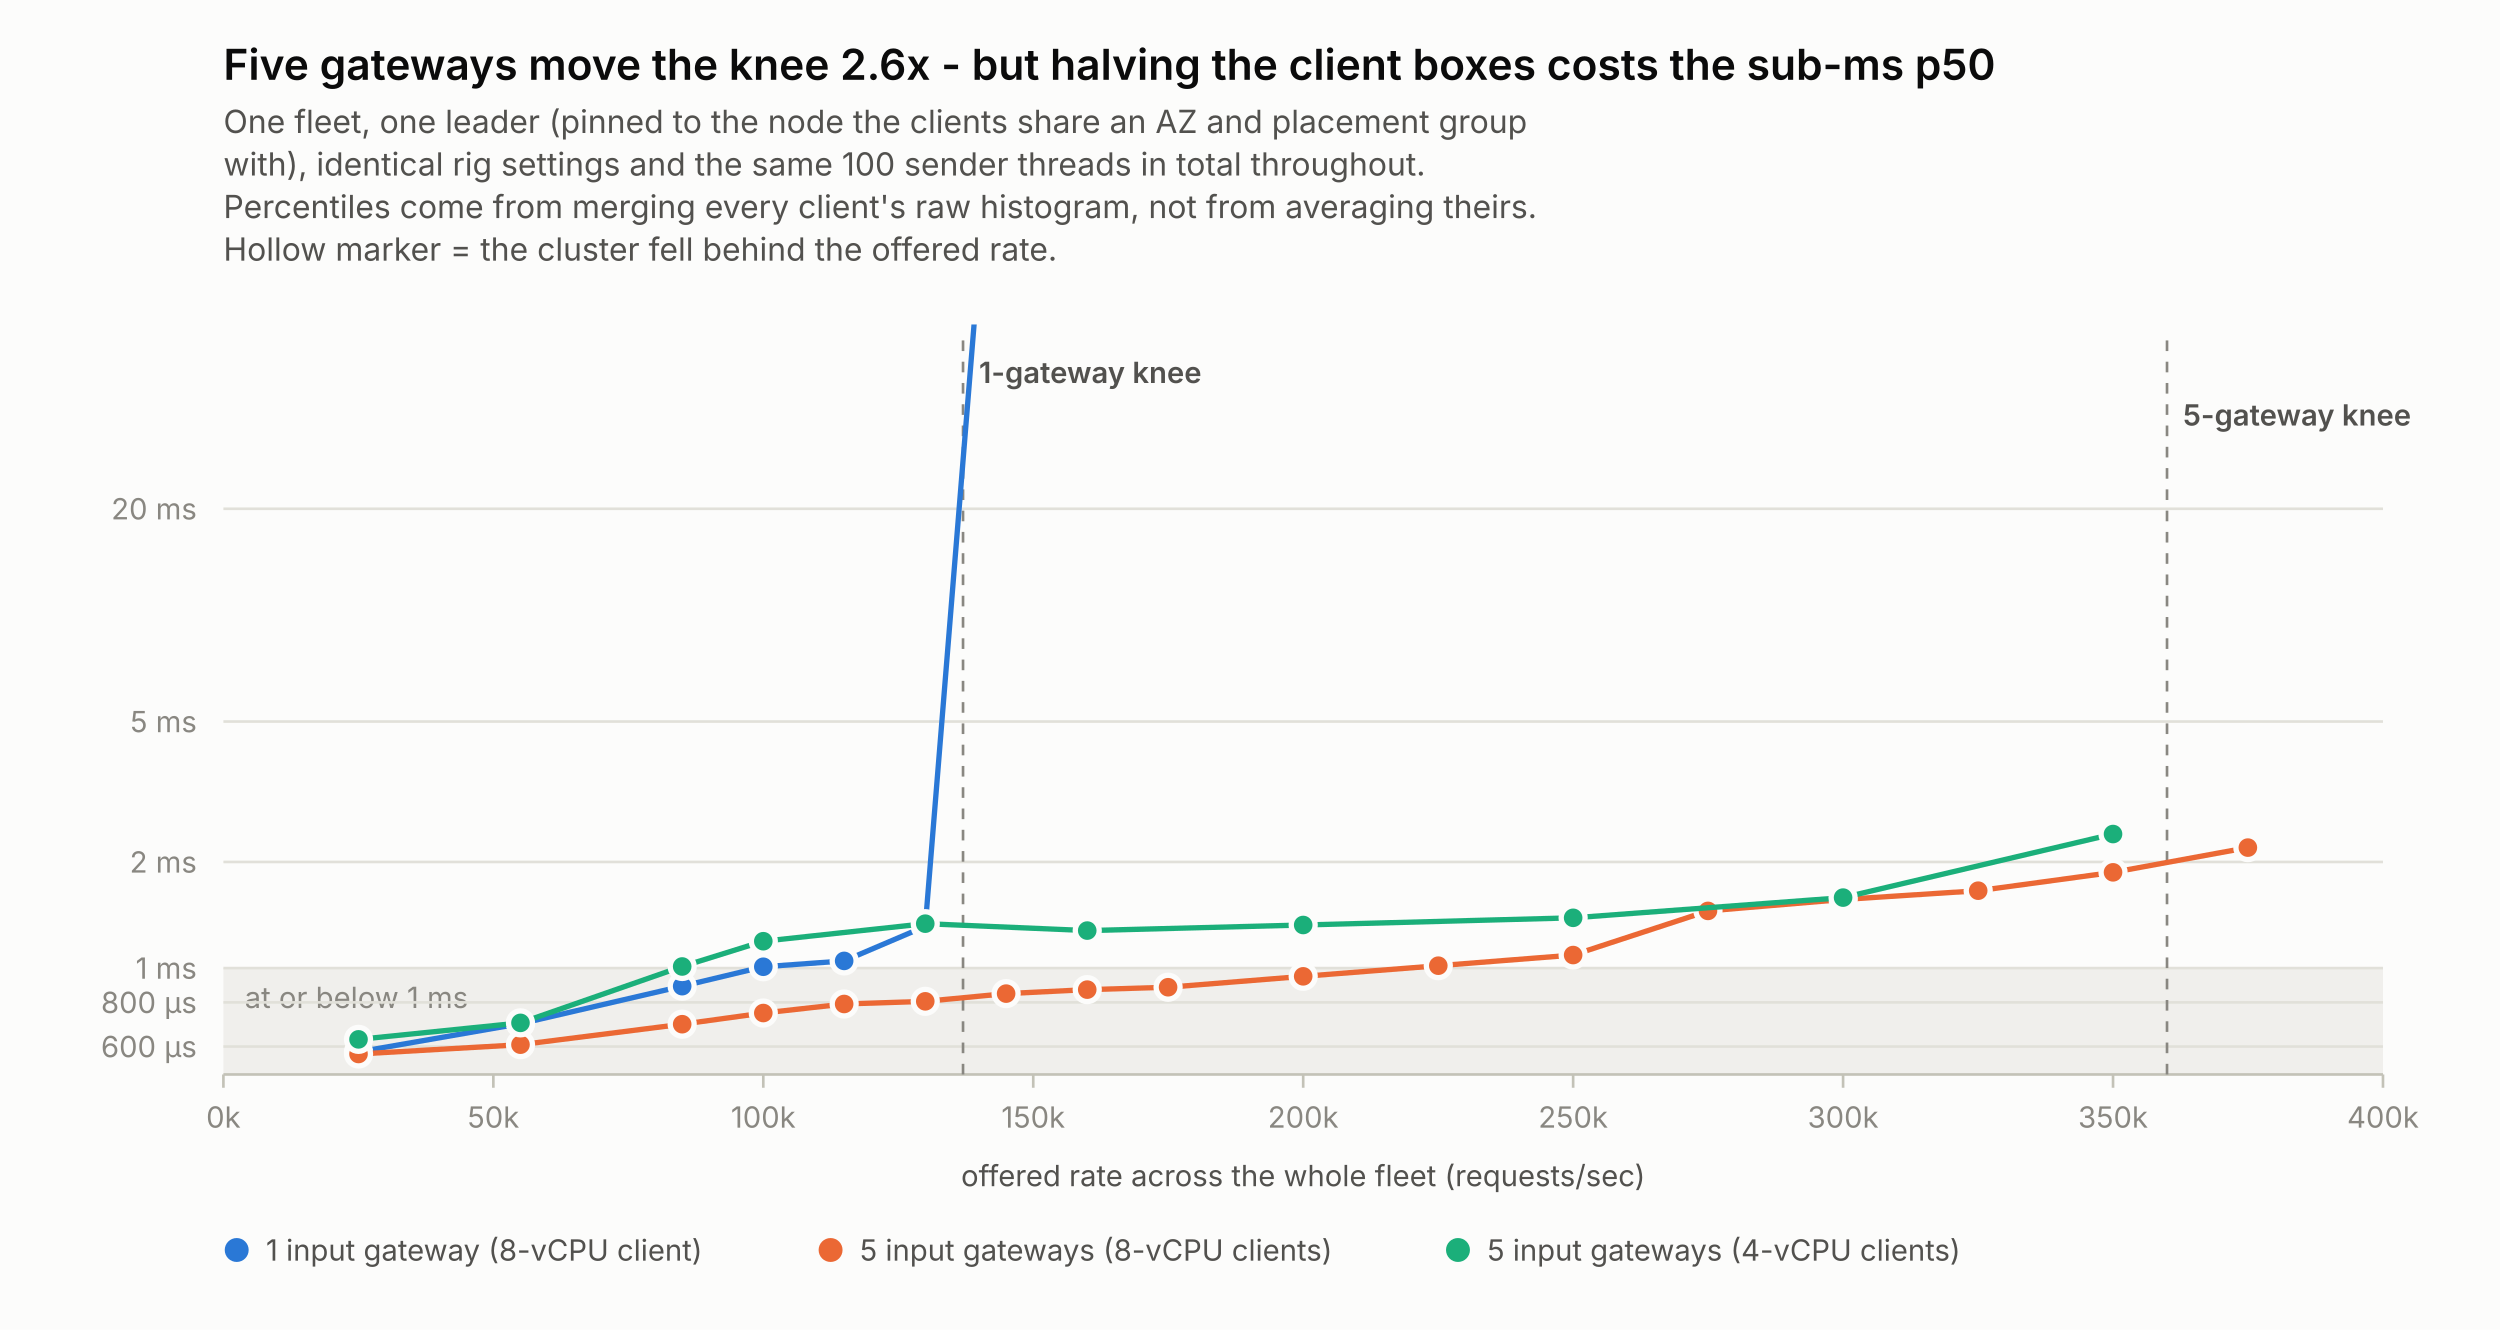
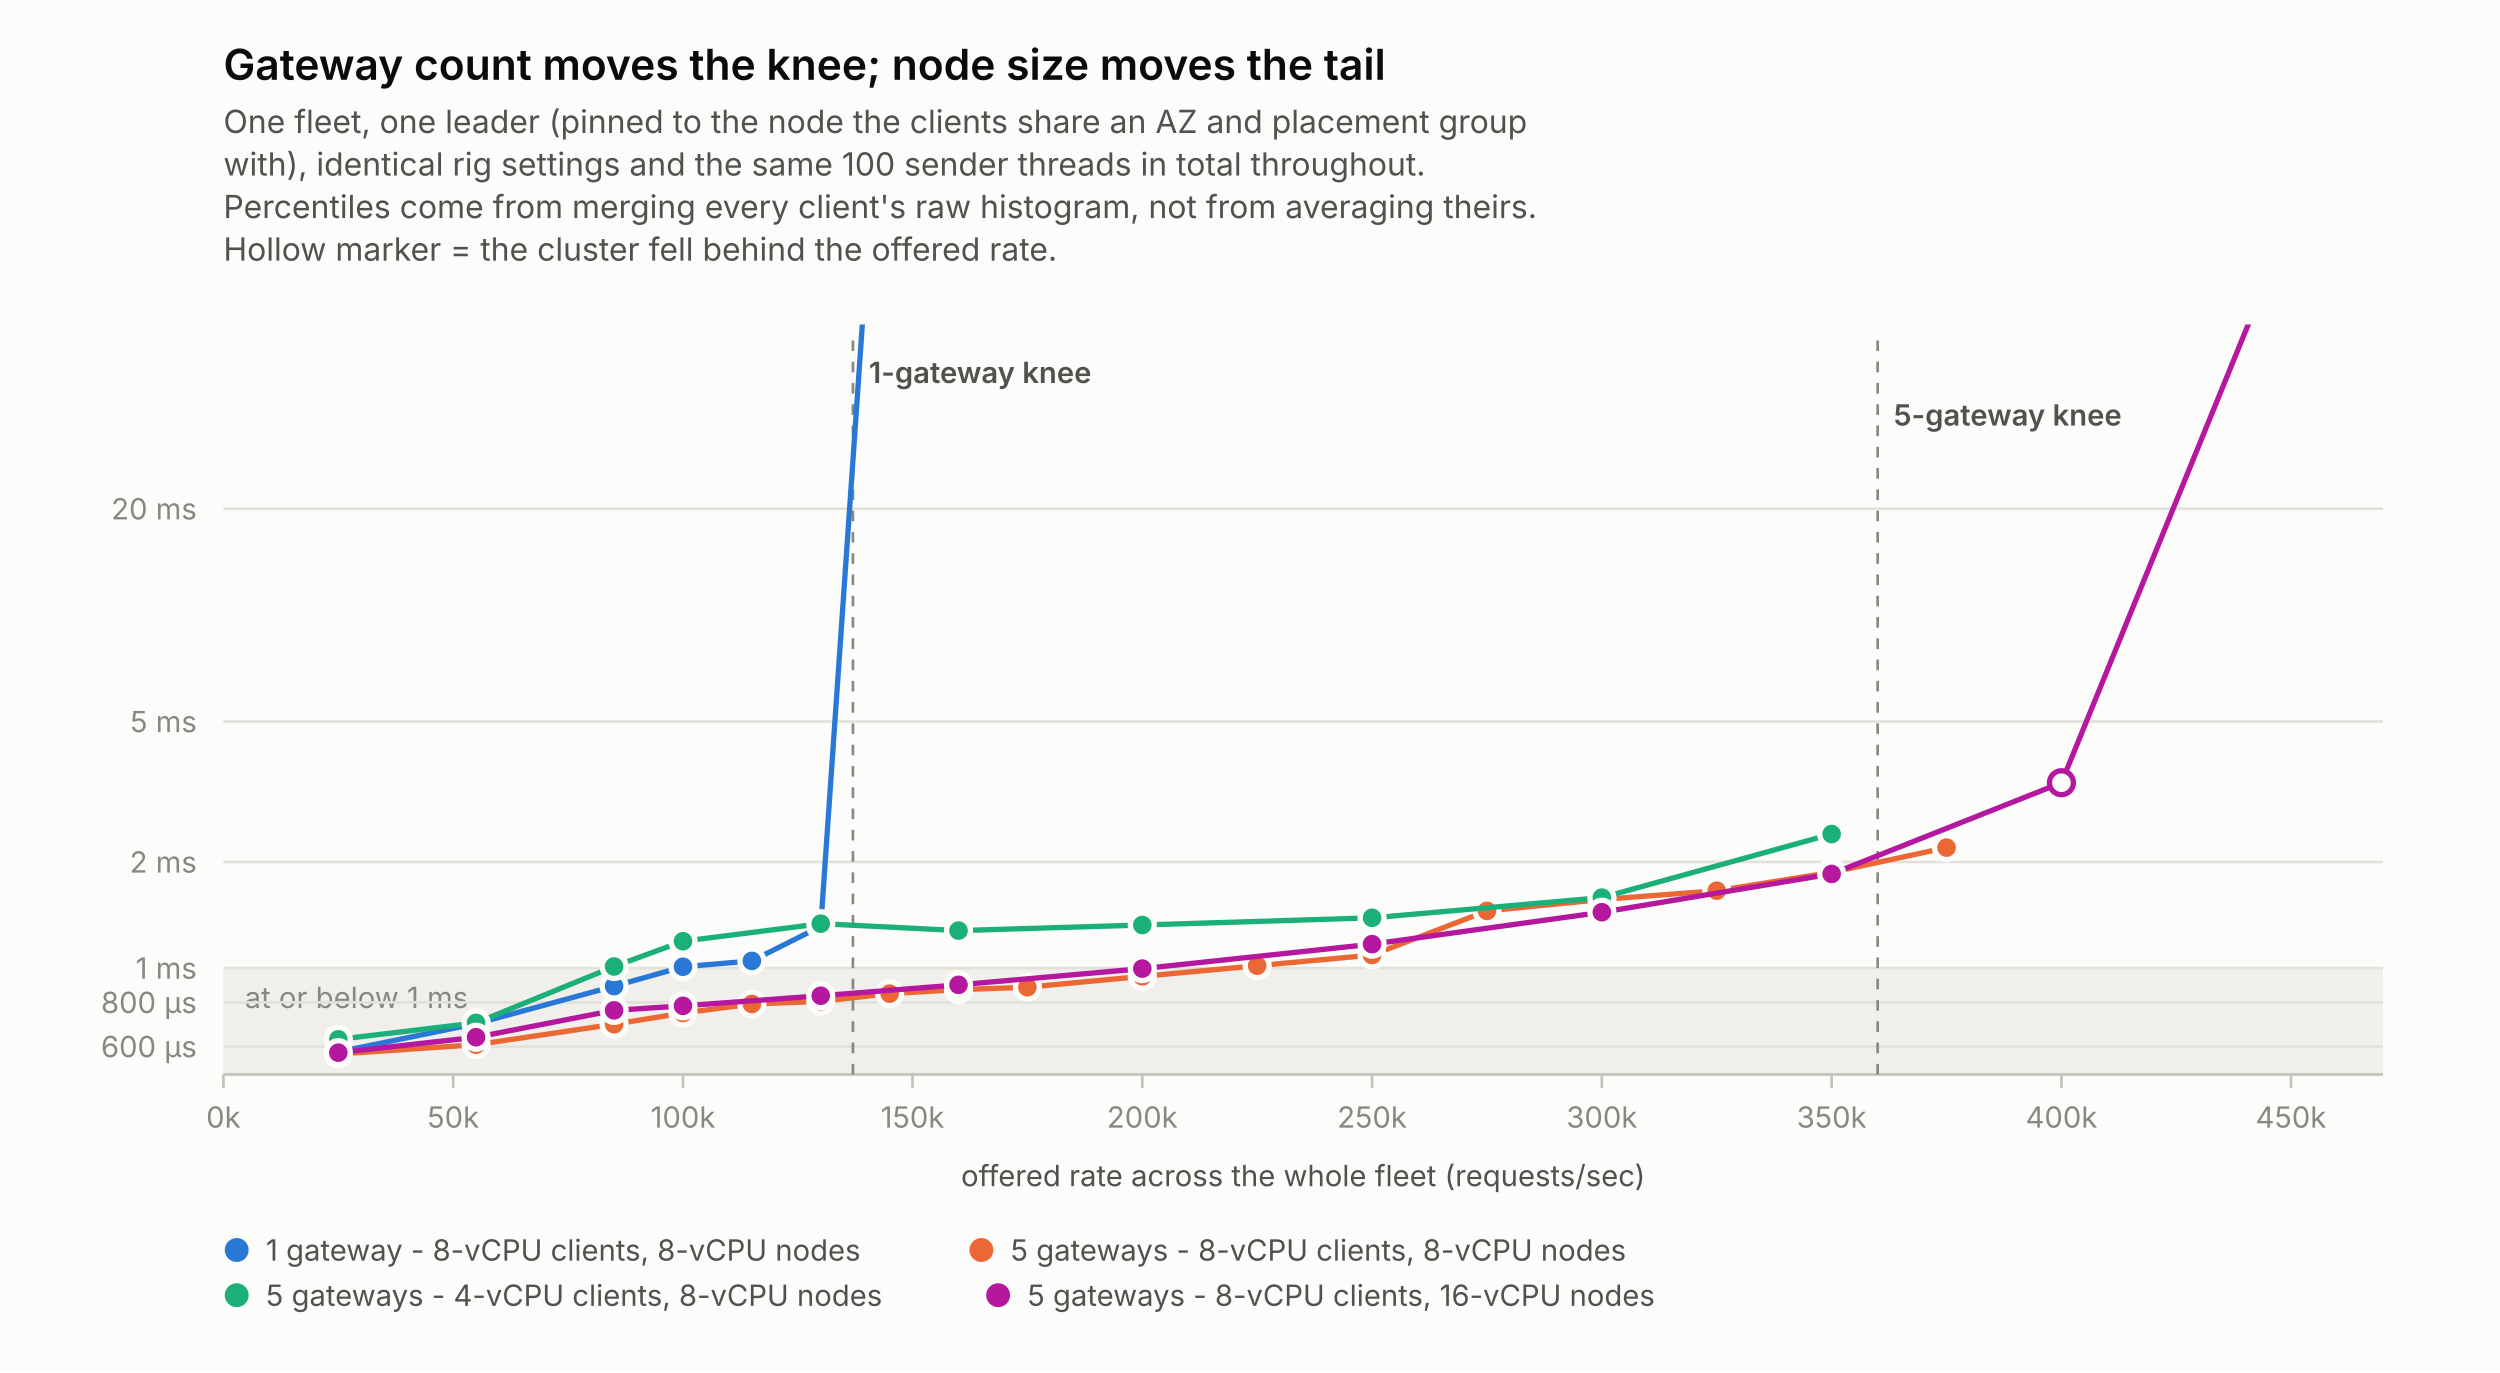
- <svg xmlns="http://www.w3.org/2000/svg" width="940" height="500" viewBox="0 0 940 500" font-family="system-ui,-apple-system,&quot;Segoe UI&quot;,sans-serif" role="img" aria-label="Five gateways move the knee 2.6x - but halving the client boxes costs the sub-ms p50">
-   <rect width="940" height="500" fill="#fcfcfb" />
-   <text x="84" y="30" font-size="16" font-weight="600" fill="#0b0b0b">Five gateways move the knee 2.6x - but halving the client boxes costs the sub-ms p50</text>
+ <svg xmlns="http://www.w3.org/2000/svg" width="940" height="516" viewBox="0 0 940 516" font-family="system-ui,-apple-system,&quot;Segoe UI&quot;,sans-serif" role="img" aria-label="Gateway count moves the knee; node size moves the tail">
+   <rect width="940" height="516" fill="#fcfcfb" />
+   <text x="84" y="30" font-size="16" font-weight="600" fill="#0b0b0b">Gateway count moves the knee; node size moves the tail</text>
  <text x="84" y="50" font-size="12" fill="#52514e">One fleet, one leader (pinned to the node the clients share an AZ and placement group</text>
  <text x="84" y="66" font-size="12" fill="#52514e">with), identical rig settings and the same 100 sender threads in total throughout.</text>
  <text x="84" y="82" font-size="12" fill="#52514e">Percentiles come from merging every client's raw histogram, not from averaging theirs.</text>
  <text x="84" y="98" font-size="12" fill="#52514e">Hollow marker = the cluster fell behind the offered rate.</text>
  <rect x="84" y="364.0" width="812" height="40.0" fill="#f0efec" />
  <text x="92" y="379.0" font-size="11" fill="#898781">at or below 1 ms</text>
  <line x1="84" y1="393.5" x2="896" y2="393.5" stroke="#e1e0d9" />
  <text x="74" y="397.5" font-size="11" fill="#898781" text-anchor="end">600 µs</text>
  <line x1="84" y1="376.9" x2="896" y2="376.9" stroke="#e1e0d9" />
  <text x="74" y="380.9" font-size="11" fill="#898781" text-anchor="end">800 µs</text>
  <line x1="84" y1="364.0" x2="896" y2="364.0" stroke="#e1e0d9" />
  <text x="74" y="368.0" font-size="11" fill="#898781" text-anchor="end">1 ms</text>
  <line x1="84" y1="324.1" x2="896" y2="324.1" stroke="#e1e0d9" />
  <text x="74" y="328.1" font-size="11" fill="#898781" text-anchor="end">2 ms</text>
  <line x1="84" y1="271.3" x2="896" y2="271.3" stroke="#e1e0d9" />
  <text x="74" y="275.3" font-size="11" fill="#898781" text-anchor="end">5 ms</text>
  <line x1="84" y1="191.3" x2="896" y2="191.3" stroke="#e1e0d9" />
  <text x="74" y="195.3" font-size="11" fill="#898781" text-anchor="end">20 ms</text>
  <line x1="84" y1="404" x2="896" y2="404" stroke="#c3c2b7" />
  <line x1="84.0" y1="404" x2="84.0" y2="409" stroke="#c3c2b7" />
  <text x="84.0" y="424" font-size="11" fill="#898781" text-anchor="middle">0k</text>
-   <line x1="185.5" y1="404" x2="185.5" y2="409" stroke="#c3c2b7" />
-   <text x="185.5" y="424" font-size="11" fill="#898781" text-anchor="middle">50k</text>
-   <line x1="287.0" y1="404" x2="287.0" y2="409" stroke="#c3c2b7" />
-   <text x="287.0" y="424" font-size="11" fill="#898781" text-anchor="middle">100k</text>
-   <line x1="388.5" y1="404" x2="388.5" y2="409" stroke="#c3c2b7" />
-   <text x="388.5" y="424" font-size="11" fill="#898781" text-anchor="middle">150k</text>
-   <line x1="490.0" y1="404" x2="490.0" y2="409" stroke="#c3c2b7" />
-   <text x="490.0" y="424" font-size="11" fill="#898781" text-anchor="middle">200k</text>
-   <line x1="591.5" y1="404" x2="591.5" y2="409" stroke="#c3c2b7" />
-   <text x="591.5" y="424" font-size="11" fill="#898781" text-anchor="middle">250k</text>
-   <line x1="693.0" y1="404" x2="693.0" y2="409" stroke="#c3c2b7" />
-   <text x="693.0" y="424" font-size="11" fill="#898781" text-anchor="middle">300k</text>
-   <line x1="794.5" y1="404" x2="794.5" y2="409" stroke="#c3c2b7" />
-   <text x="794.5" y="424" font-size="11" fill="#898781" text-anchor="middle">350k</text>
-   <line x1="896.0" y1="404" x2="896.0" y2="409" stroke="#c3c2b7" />
-   <text x="896.0" y="424" font-size="11" fill="#898781" text-anchor="middle">400k</text>
+   <line x1="170.4" y1="404" x2="170.4" y2="409" stroke="#c3c2b7" />
+   <text x="170.4" y="424" font-size="11" fill="#898781" text-anchor="middle">50k</text>
+   <line x1="256.8" y1="404" x2="256.8" y2="409" stroke="#c3c2b7" />
+   <text x="256.8" y="424" font-size="11" fill="#898781" text-anchor="middle">100k</text>
+   <line x1="343.1" y1="404" x2="343.1" y2="409" stroke="#c3c2b7" />
+   <text x="343.1" y="424" font-size="11" fill="#898781" text-anchor="middle">150k</text>
+   <line x1="429.5" y1="404" x2="429.5" y2="409" stroke="#c3c2b7" />
+   <text x="429.5" y="424" font-size="11" fill="#898781" text-anchor="middle">200k</text>
+   <line x1="515.9" y1="404" x2="515.9" y2="409" stroke="#c3c2b7" />
+   <text x="515.9" y="424" font-size="11" fill="#898781" text-anchor="middle">250k</text>
+   <line x1="602.3" y1="404" x2="602.3" y2="409" stroke="#c3c2b7" />
+   <text x="602.3" y="424" font-size="11" fill="#898781" text-anchor="middle">300k</text>
+   <line x1="688.7" y1="404" x2="688.7" y2="409" stroke="#c3c2b7" />
+   <text x="688.7" y="424" font-size="11" fill="#898781" text-anchor="middle">350k</text>
+   <line x1="775.1" y1="404" x2="775.1" y2="409" stroke="#c3c2b7" />
+   <text x="775.1" y="424" font-size="11" fill="#898781" text-anchor="middle">400k</text>
+   <line x1="861.4" y1="404" x2="861.4" y2="409" stroke="#c3c2b7" />
+   <text x="861.4" y="424" font-size="11" fill="#898781" text-anchor="middle">450k</text>
  <text x="490" y="446" font-size="11" fill="#52514e" text-anchor="middle">offered rate across the whole fleet (requests/sec)</text>
-   <line x1="362.1" y1="128" x2="362.1" y2="404" stroke="#898781" stroke-width="1" stroke-dasharray="4 4" />
-   <text x="368.1" y="144" font-size="11" font-weight="600" fill="#52514e">1-gateway knee</text>
-   <line x1="814.8" y1="128" x2="814.8" y2="404" stroke="#898781" stroke-width="1" stroke-dasharray="4 4" />
-   <text x="820.8" y="160" font-size="11" font-weight="600" fill="#52514e">5-gateway knee</text>
+   <line x1="320.7" y1="128" x2="320.7" y2="404" stroke="#898781" stroke-width="1" stroke-dasharray="4 4" />
+   <text x="326.7" y="144" font-size="11" font-weight="600" fill="#52514e">1-gateway knee</text>
+   <line x1="706.0" y1="128" x2="706.0" y2="404" stroke="#898781" stroke-width="1" stroke-dasharray="4 4" />
+   <text x="712.0" y="160" font-size="11" font-weight="600" fill="#52514e">5-gateway knee</text>
  <defs>
    <clipPath id="p">
      <rect x="78" y="122" width="824" height="288" />
    </clipPath>
  </defs>
  <g clip-path="url(#p)">
-     <path d="M134.8,395.5 L195.7,384.9 L256.5,370.8 L287.0,363.5 L317.4,361.3 L347.9,348.3 L378.3,-26.6 L408.8,-99.8 L439.2,-127.3 L490.0,-159.2 L540.8,-178.6" fill="none" stroke="#2a78d6" stroke-width="2" stroke-linejoin="round" />
-     <circle cx="134.8" cy="395.5" r="4.5" fill="#2a78d6" stroke="#fcfcfb" stroke-width="2" />
-     <circle cx="195.7" cy="384.9" r="4.5" fill="#2a78d6" stroke="#fcfcfb" stroke-width="2" />
-     <circle cx="256.5" cy="370.8" r="4.5" fill="#2a78d6" stroke="#fcfcfb" stroke-width="2" />
-     <circle cx="287.0" cy="363.5" r="4.5" fill="#2a78d6" stroke="#fcfcfb" stroke-width="2" />
-     <circle cx="317.4" cy="361.3" r="4.5" fill="#2a78d6" stroke="#fcfcfb" stroke-width="2" />
-     <circle cx="347.9" cy="348.3" r="4.5" fill="#2a78d6" stroke="#fcfcfb" stroke-width="2" />
-     <circle cx="378.3" cy="-26.6" r="4.5" fill="#fcfcfb" stroke="#2a78d6" stroke-width="2" />
-     <circle cx="408.8" cy="-99.8" r="4.5" fill="#fcfcfb" stroke="#2a78d6" stroke-width="2" />
-     <circle cx="439.2" cy="-127.3" r="4.5" fill="#fcfcfb" stroke="#2a78d6" stroke-width="2" />
-     <circle cx="490.0" cy="-159.2" r="4.5" fill="#fcfcfb" stroke="#2a78d6" stroke-width="2" />
-     <circle cx="540.8" cy="-178.6" r="4.5" fill="#fcfcfb" stroke="#2a78d6" stroke-width="2" />
-     <path d="M134.8,396.3 L195.7,392.8 L256.5,385.1 L287.0,380.9 L317.4,377.5 L347.9,376.5 L378.3,373.6 L408.8,372.1 L439.2,371.2 L490.0,367.1 L540.8,363.1 L591.5,359.1 L642.2,342.5 L693.0,338.2 L743.8,334.9 L794.5,328.0 L845.2,318.7" fill="none" stroke="#eb6834" stroke-width="2" stroke-linejoin="round" />
-     <circle cx="134.8" cy="396.3" r="4.5" fill="#eb6834" stroke="#fcfcfb" stroke-width="2" />
-     <circle cx="195.7" cy="392.8" r="4.5" fill="#eb6834" stroke="#fcfcfb" stroke-width="2" />
-     <circle cx="256.5" cy="385.1" r="4.5" fill="#eb6834" stroke="#fcfcfb" stroke-width="2" />
-     <circle cx="287.0" cy="380.9" r="4.5" fill="#eb6834" stroke="#fcfcfb" stroke-width="2" />
-     <circle cx="317.4" cy="377.5" r="4.5" fill="#eb6834" stroke="#fcfcfb" stroke-width="2" />
-     <circle cx="347.9" cy="376.5" r="4.5" fill="#eb6834" stroke="#fcfcfb" stroke-width="2" />
-     <circle cx="378.3" cy="373.6" r="4.5" fill="#eb6834" stroke="#fcfcfb" stroke-width="2" />
-     <circle cx="408.8" cy="372.1" r="4.5" fill="#eb6834" stroke="#fcfcfb" stroke-width="2" />
-     <circle cx="439.2" cy="371.2" r="4.5" fill="#eb6834" stroke="#fcfcfb" stroke-width="2" />
-     <circle cx="490.0" cy="367.1" r="4.5" fill="#eb6834" stroke="#fcfcfb" stroke-width="2" />
-     <circle cx="540.8" cy="363.1" r="4.5" fill="#eb6834" stroke="#fcfcfb" stroke-width="2" />
-     <circle cx="591.5" cy="359.1" r="4.5" fill="#eb6834" stroke="#fcfcfb" stroke-width="2" />
-     <circle cx="642.2" cy="342.5" r="4.5" fill="#eb6834" stroke="#fcfcfb" stroke-width="2" />
-     <circle cx="693.0" cy="338.2" r="4.5" fill="#eb6834" stroke="#fcfcfb" stroke-width="2" />
-     <circle cx="743.8" cy="334.9" r="4.5" fill="#eb6834" stroke="#fcfcfb" stroke-width="2" />
-     <circle cx="794.5" cy="328.0" r="4.5" fill="#eb6834" stroke="#fcfcfb" stroke-width="2" />
-     <circle cx="845.2" cy="318.7" r="4.5" fill="#eb6834" stroke="#fcfcfb" stroke-width="2" />
-     <path d="M134.8,390.8 L195.7,384.6 L256.5,363.4 L287.0,353.9 L347.9,347.3 L408.8,349.9 L490.0,347.8 L591.5,345.1 L693.0,337.5 L794.5,313.6" fill="none" stroke="#1baf7a" stroke-width="2" stroke-linejoin="round" />
-     <circle cx="134.8" cy="390.8" r="4.5" fill="#1baf7a" stroke="#fcfcfb" stroke-width="2" />
-     <circle cx="195.7" cy="384.6" r="4.5" fill="#1baf7a" stroke="#fcfcfb" stroke-width="2" />
-     <circle cx="256.5" cy="363.4" r="4.5" fill="#1baf7a" stroke="#fcfcfb" stroke-width="2" />
-     <circle cx="287.0" cy="353.9" r="4.5" fill="#1baf7a" stroke="#fcfcfb" stroke-width="2" />
-     <circle cx="347.9" cy="347.3" r="4.5" fill="#1baf7a" stroke="#fcfcfb" stroke-width="2" />
-     <circle cx="408.8" cy="349.9" r="4.5" fill="#1baf7a" stroke="#fcfcfb" stroke-width="2" />
-     <circle cx="490.0" cy="347.8" r="4.5" fill="#1baf7a" stroke="#fcfcfb" stroke-width="2" />
-     <circle cx="591.5" cy="345.1" r="4.5" fill="#1baf7a" stroke="#fcfcfb" stroke-width="2" />
-     <circle cx="693.0" cy="337.5" r="4.5" fill="#1baf7a" stroke="#fcfcfb" stroke-width="2" />
-     <circle cx="794.5" cy="313.6" r="4.5" fill="#1baf7a" stroke="#fcfcfb" stroke-width="2" />
+     <path d="M127.2,395.5 L179.0,384.9 L230.9,370.8 L256.8,363.5 L282.7,361.3 L308.6,348.3 L334.5,-26.6 L360.4,-99.8 L386.3,-127.3 L429.5,-159.2 L472.7,-178.6" fill="none" stroke="#2a78d6" stroke-width="2" stroke-linejoin="round" />
+     <circle cx="127.2" cy="395.5" r="4.5" fill="#2a78d6" stroke="#fcfcfb" stroke-width="2" />
+     <circle cx="179.0" cy="384.9" r="4.5" fill="#2a78d6" stroke="#fcfcfb" stroke-width="2" />
+     <circle cx="230.9" cy="370.8" r="4.5" fill="#2a78d6" stroke="#fcfcfb" stroke-width="2" />
+     <circle cx="256.8" cy="363.5" r="4.5" fill="#2a78d6" stroke="#fcfcfb" stroke-width="2" />
+     <circle cx="282.7" cy="361.3" r="4.5" fill="#2a78d6" stroke="#fcfcfb" stroke-width="2" />
+     <circle cx="308.6" cy="348.3" r="4.5" fill="#2a78d6" stroke="#fcfcfb" stroke-width="2" />
+     <circle cx="334.5" cy="-26.6" r="4.5" fill="#fcfcfb" stroke="#2a78d6" stroke-width="2" />
+     <circle cx="360.4" cy="-99.8" r="4.5" fill="#fcfcfb" stroke="#2a78d6" stroke-width="2" />
+     <circle cx="386.3" cy="-127.3" r="4.5" fill="#fcfcfb" stroke="#2a78d6" stroke-width="2" />
+     <circle cx="429.5" cy="-159.2" r="4.5" fill="#fcfcfb" stroke="#2a78d6" stroke-width="2" />
+     <circle cx="472.7" cy="-178.6" r="4.5" fill="#fcfcfb" stroke="#2a78d6" stroke-width="2" />
+     <path d="M127.2,396.3 L179.0,392.8 L230.9,385.1 L256.8,380.9 L282.7,377.5 L308.6,376.5 L334.5,373.6 L360.4,372.1 L386.3,371.2 L429.5,367.1 L472.7,363.1 L515.9,359.1 L559.1,342.5 L602.3,338.2 L645.5,334.9 L688.7,328.0 L731.9,318.7" fill="none" stroke="#eb6834" stroke-width="2" stroke-linejoin="round" />
+     <circle cx="127.2" cy="396.3" r="4.5" fill="#eb6834" stroke="#fcfcfb" stroke-width="2" />
+     <circle cx="179.0" cy="392.8" r="4.5" fill="#eb6834" stroke="#fcfcfb" stroke-width="2" />
+     <circle cx="230.9" cy="385.1" r="4.5" fill="#eb6834" stroke="#fcfcfb" stroke-width="2" />
+     <circle cx="256.8" cy="380.9" r="4.5" fill="#eb6834" stroke="#fcfcfb" stroke-width="2" />
+     <circle cx="282.7" cy="377.5" r="4.5" fill="#eb6834" stroke="#fcfcfb" stroke-width="2" />
+     <circle cx="308.6" cy="376.5" r="4.5" fill="#eb6834" stroke="#fcfcfb" stroke-width="2" />
+     <circle cx="334.5" cy="373.6" r="4.5" fill="#eb6834" stroke="#fcfcfb" stroke-width="2" />
+     <circle cx="360.4" cy="372.1" r="4.5" fill="#eb6834" stroke="#fcfcfb" stroke-width="2" />
+     <circle cx="386.3" cy="371.2" r="4.5" fill="#eb6834" stroke="#fcfcfb" stroke-width="2" />
+     <circle cx="429.5" cy="367.1" r="4.5" fill="#eb6834" stroke="#fcfcfb" stroke-width="2" />
+     <circle cx="472.7" cy="363.1" r="4.5" fill="#eb6834" stroke="#fcfcfb" stroke-width="2" />
+     <circle cx="515.9" cy="359.1" r="4.5" fill="#eb6834" stroke="#fcfcfb" stroke-width="2" />
+     <circle cx="559.1" cy="342.5" r="4.5" fill="#eb6834" stroke="#fcfcfb" stroke-width="2" />
+     <circle cx="602.3" cy="338.2" r="4.5" fill="#eb6834" stroke="#fcfcfb" stroke-width="2" />
+     <circle cx="645.5" cy="334.9" r="4.5" fill="#eb6834" stroke="#fcfcfb" stroke-width="2" />
+     <circle cx="688.7" cy="328.0" r="4.5" fill="#eb6834" stroke="#fcfcfb" stroke-width="2" />
+     <circle cx="731.9" cy="318.7" r="4.5" fill="#eb6834" stroke="#fcfcfb" stroke-width="2" />
+     <path d="M127.2,390.8 L179.0,384.6 L230.9,363.4 L256.8,353.9 L308.6,347.3 L360.4,349.9 L429.5,347.8 L515.9,345.1 L602.3,337.5 L688.7,313.6" fill="none" stroke="#1baf7a" stroke-width="2" stroke-linejoin="round" />
+     <circle cx="127.2" cy="390.8" r="4.5" fill="#1baf7a" stroke="#fcfcfb" stroke-width="2" />
+     <circle cx="179.0" cy="384.6" r="4.5" fill="#1baf7a" stroke="#fcfcfb" stroke-width="2" />
+     <circle cx="230.9" cy="363.4" r="4.5" fill="#1baf7a" stroke="#fcfcfb" stroke-width="2" />
+     <circle cx="256.8" cy="353.9" r="4.5" fill="#1baf7a" stroke="#fcfcfb" stroke-width="2" />
+     <circle cx="308.6" cy="347.3" r="4.5" fill="#1baf7a" stroke="#fcfcfb" stroke-width="2" />
+     <circle cx="360.4" cy="349.9" r="4.5" fill="#1baf7a" stroke="#fcfcfb" stroke-width="2" />
+     <circle cx="429.5" cy="347.8" r="4.5" fill="#1baf7a" stroke="#fcfcfb" stroke-width="2" />
+     <circle cx="515.9" cy="345.1" r="4.5" fill="#1baf7a" stroke="#fcfcfb" stroke-width="2" />
+     <circle cx="602.3" cy="337.5" r="4.5" fill="#1baf7a" stroke="#fcfcfb" stroke-width="2" />
+     <circle cx="688.7" cy="313.6" r="4.5" fill="#1baf7a" stroke="#fcfcfb" stroke-width="2" />
+     <path d="M127.2,395.8 L179.0,390.0 L230.9,379.9 L256.8,378.2 L308.6,374.4 L360.4,370.3 L429.5,364.2 L515.9,355.0 L602.3,343.0 L688.7,328.6 L775.1,294.3 L861.4,82.6" fill="none" stroke="#b5179e" stroke-width="2" stroke-linejoin="round" />
+     <circle cx="127.2" cy="395.8" r="4.5" fill="#b5179e" stroke="#fcfcfb" stroke-width="2" />
+     <circle cx="179.0" cy="390.0" r="4.5" fill="#b5179e" stroke="#fcfcfb" stroke-width="2" />
+     <circle cx="230.9" cy="379.9" r="4.5" fill="#b5179e" stroke="#fcfcfb" stroke-width="2" />
+     <circle cx="256.8" cy="378.2" r="4.5" fill="#b5179e" stroke="#fcfcfb" stroke-width="2" />
+     <circle cx="308.6" cy="374.4" r="4.5" fill="#b5179e" stroke="#fcfcfb" stroke-width="2" />
+     <circle cx="360.4" cy="370.3" r="4.5" fill="#b5179e" stroke="#fcfcfb" stroke-width="2" />
+     <circle cx="429.5" cy="364.2" r="4.5" fill="#b5179e" stroke="#fcfcfb" stroke-width="2" />
+     <circle cx="515.9" cy="355.0" r="4.5" fill="#b5179e" stroke="#fcfcfb" stroke-width="2" />
+     <circle cx="602.3" cy="343.0" r="4.5" fill="#b5179e" stroke="#fcfcfb" stroke-width="2" />
+     <circle cx="688.7" cy="328.6" r="4.5" fill="#b5179e" stroke="#fcfcfb" stroke-width="2" />
+     <circle cx="775.1" cy="294.3" r="4.5" fill="#fcfcfb" stroke="#b5179e" stroke-width="2" />
+     <circle cx="861.4" cy="82.6" r="4.5" fill="#fcfcfb" stroke="#b5179e" stroke-width="2" />
  </g>
  <circle cx="89" cy="470" r="4.5" fill="#2a78d6" />
-   <text x="100" y="474" font-size="11" fill="#52514e">1 input gateway (8-vCPU client)</text>
-   <circle cx="312.3" cy="470" r="4.5" fill="#eb6834" />
-   <text x="323.3" y="474" font-size="11" fill="#52514e">5 input gateways (8-vCPU clients)</text>
-   <circle cx="548.2" cy="470" r="4.5" fill="#1baf7a" />
-   <text x="559.2" y="474" font-size="11" fill="#52514e">5 input gateways (4-vCPU clients)</text>
+   <text x="100" y="474" font-size="11" fill="#52514e">1 gateway - 8-vCPU clients, 8-vCPU nodes</text>
+   <circle cx="369.0" cy="470" r="4.5" fill="#eb6834" />
+   <text x="380.0" y="474" font-size="11" fill="#52514e">5 gateways - 8-vCPU clients, 8-vCPU nodes</text>
+   <circle cx="89" cy="487" r="4.5" fill="#1baf7a" />
+   <text x="100" y="491" font-size="11" fill="#52514e">5 gateways - 4-vCPU clients, 8-vCPU nodes</text>
+   <circle cx="375.3" cy="487" r="4.5" fill="#b5179e" />
+   <text x="386.3" y="491" font-size="11" fill="#52514e">5 gateways - 8-vCPU clients, 16-vCPU nodes</text>
</svg>
